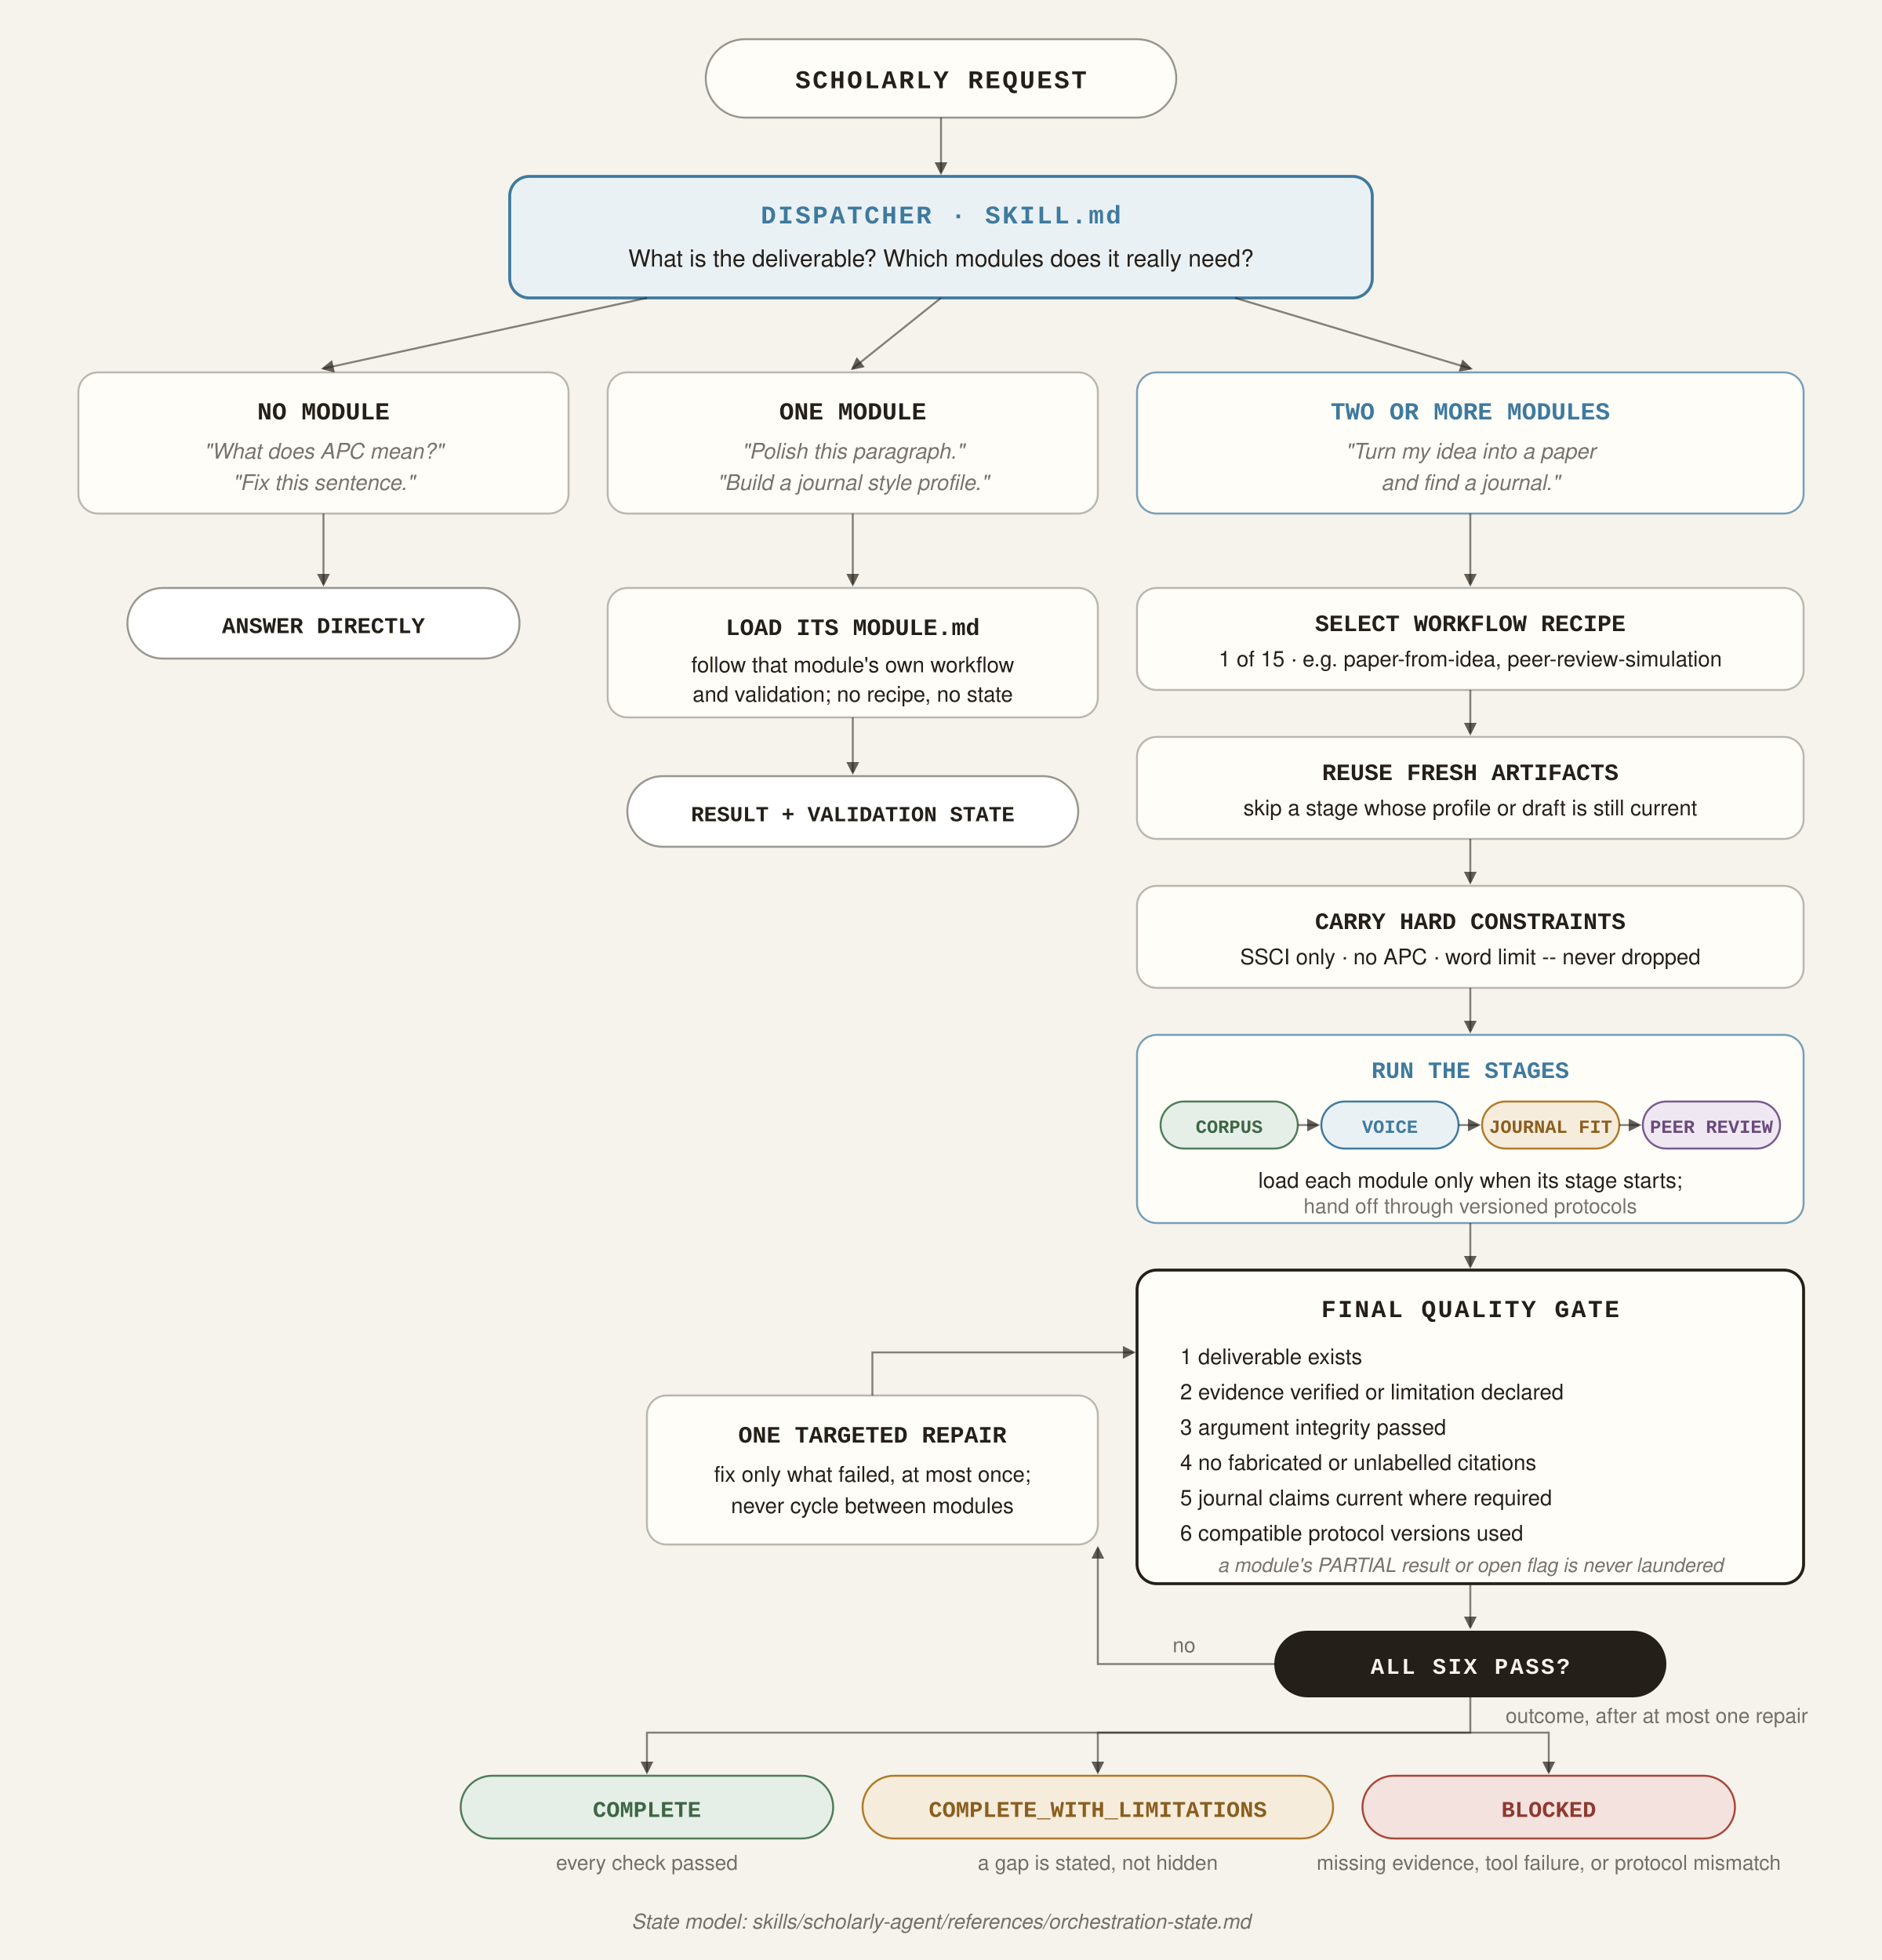
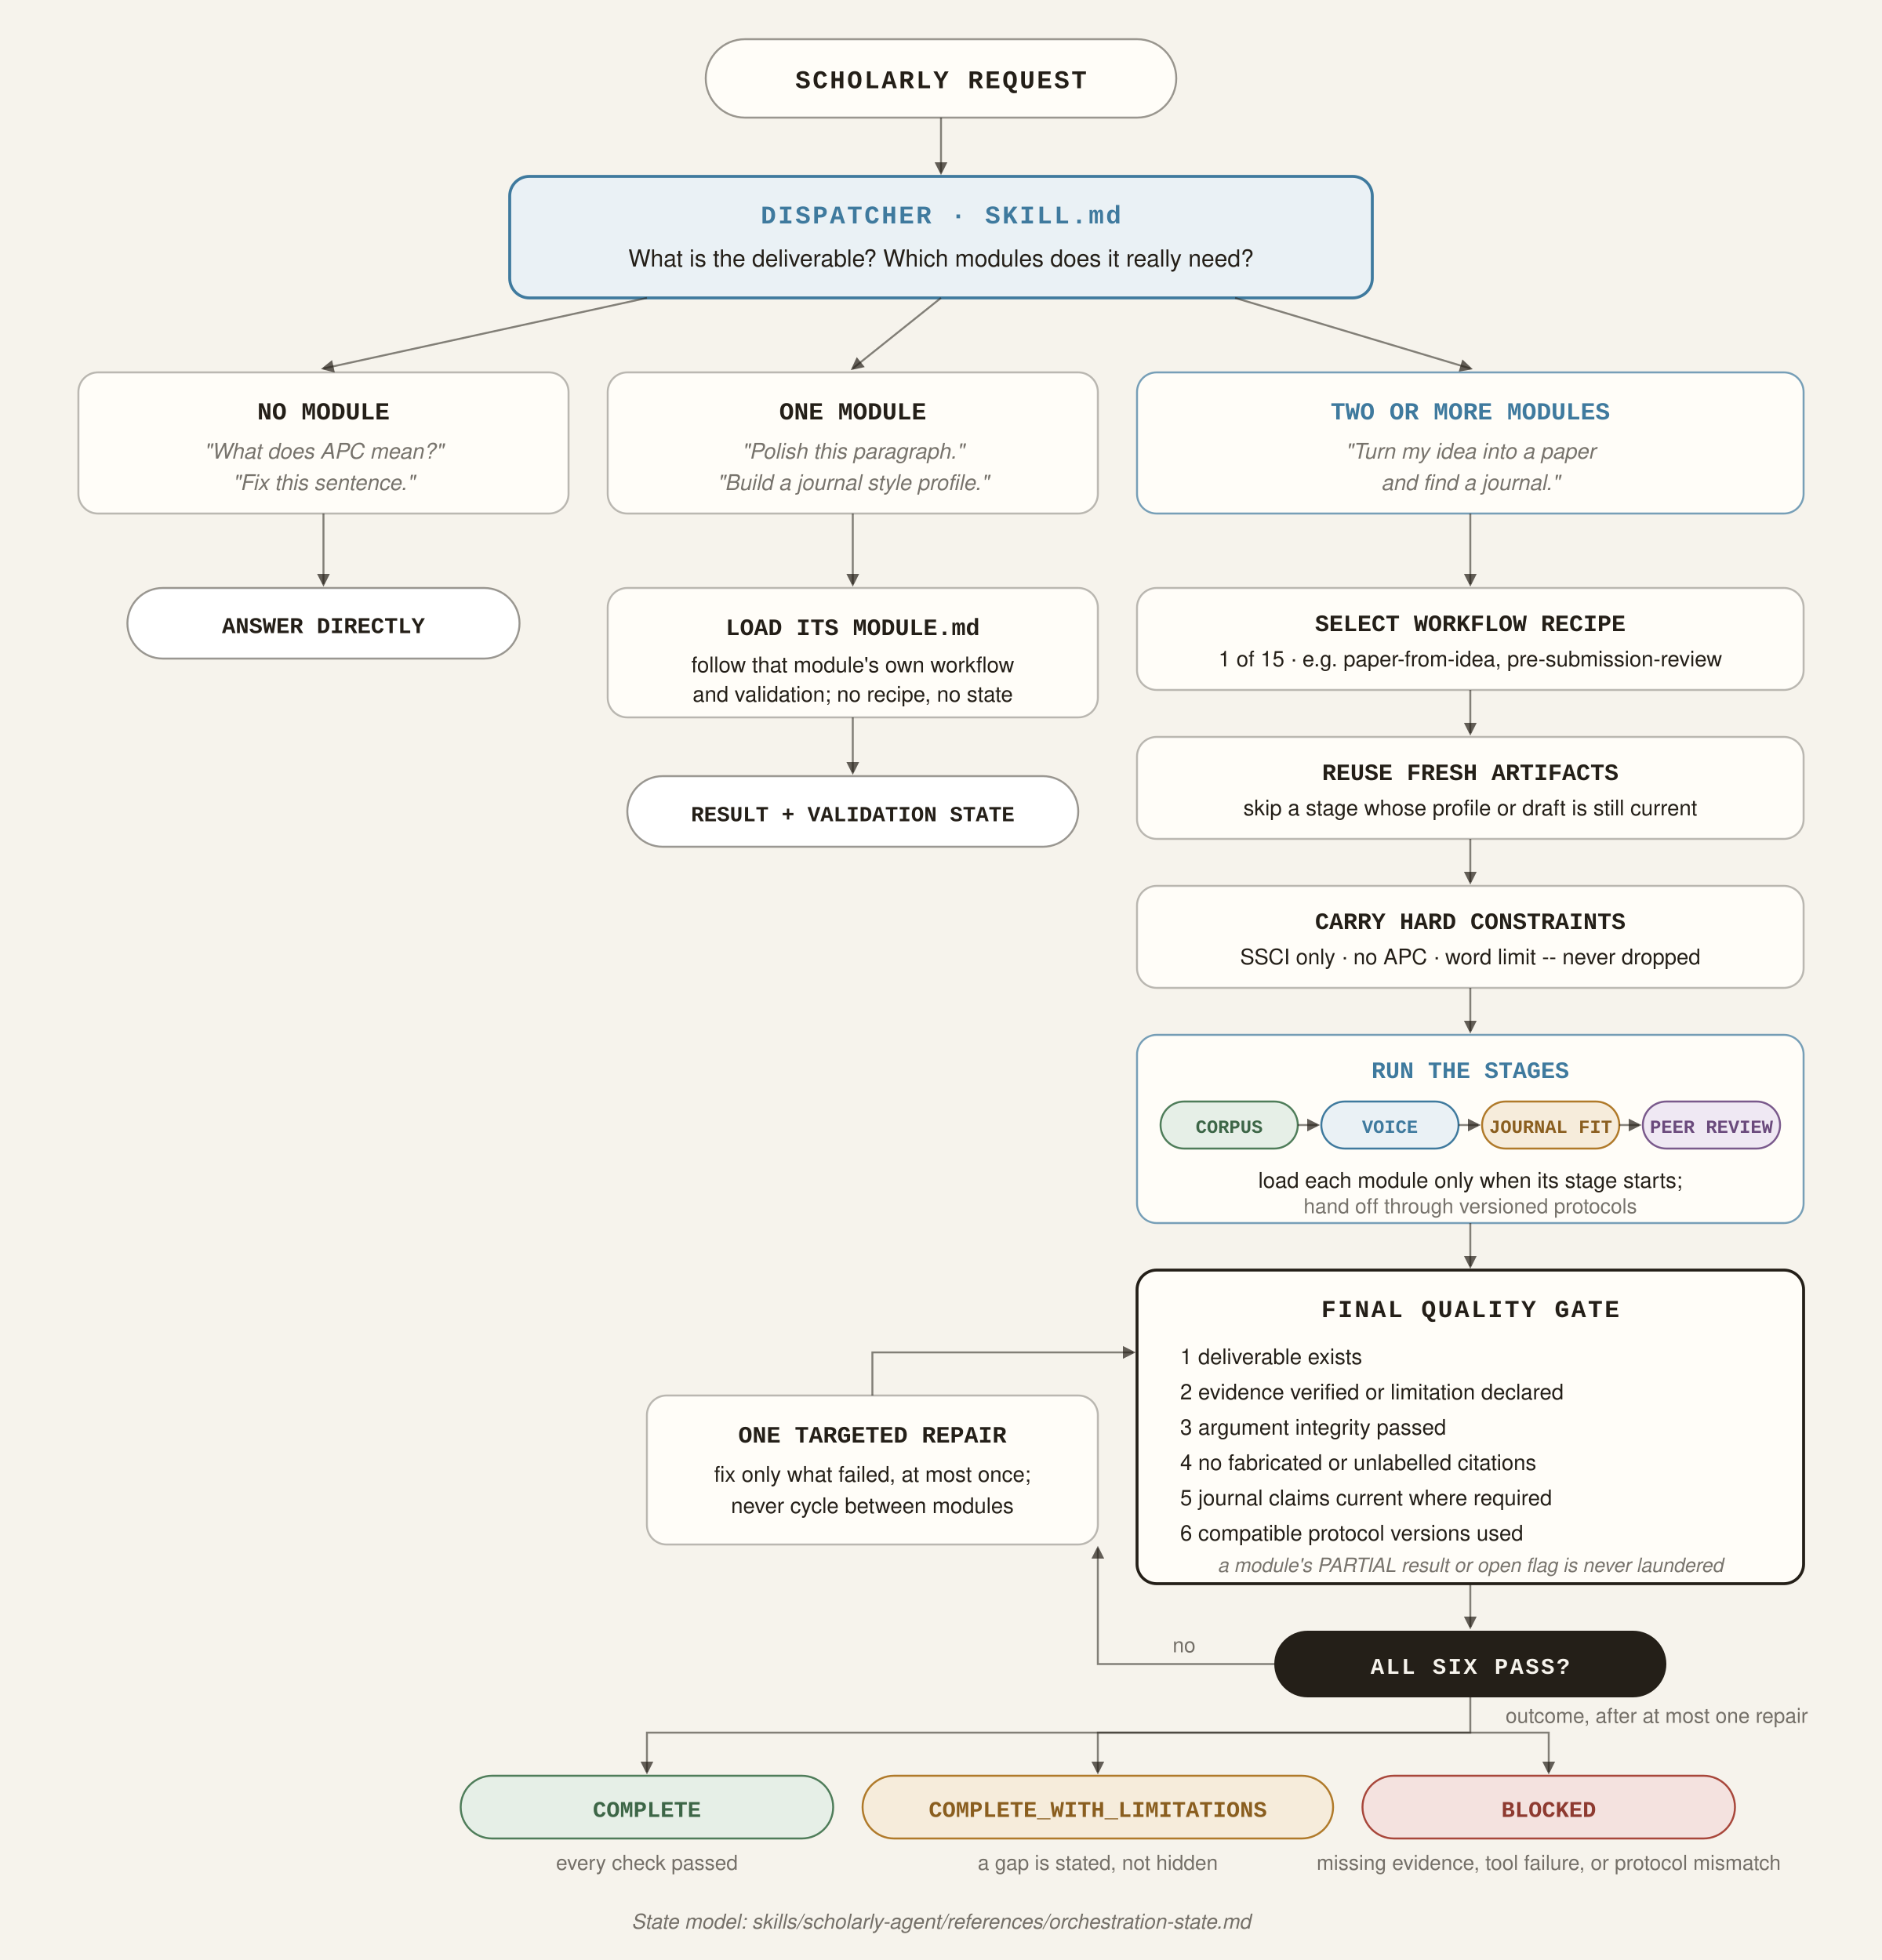
<svg xmlns="http://www.w3.org/2000/svg" viewBox="0 0 960 1000" role="img" aria-label="How the Scholarly Agent handles a request. The dispatcher first asks what the deliverable is and which modules it really needs, then takes one of three paths. No module: a trivial question is answered directly. One module: it loads that module's MODULE.md and returns the module's result with its own validation state. Two or more modules: it selects one of 15 workflow recipes, reuses fresh artifacts, carries hard constraints forward, runs the stages loading each module only when its stage starts and handing off through versioned protocols, then applies a final quality gate of six checks. If a check fails, one targeted repair pass is allowed before the gate is applied again. The workflow ends as COMPLETE, COMPLETE_WITH_LIMITATIONS, or BLOCKED.">
  <defs>
    <marker id="fa" viewBox="0 0 10 10" refX="8" refY="5" markerWidth="6.5" markerHeight="6.5" orient="auto-start-reverse">
      <path d="M0,0 L10,5 L0,10 Z" fill="#241f18" fill-opacity="0.7" />
    </marker>
    <style>
      .mono { font-family: SFMono-Regular, Consolas, 'Liberation Mono', Menlo, monospace; }
      .sans { font-family: -apple-system, BlinkMacSystemFont, 'Segoe UI', Helvetica, Arial, sans-serif; }
      .ink { fill: #241f18; }
      .muted { fill: #241f18; fill-opacity: 0.62; }
      .line { stroke: #241f18; stroke-opacity: 0.55; fill: none; }
      .box { fill: #fffdf8; stroke: #241f18; stroke-opacity: 0.3; }
    </style>
  </defs>
  <rect x="0" y="0" width="960" height="1000" fill="#f6f3ec" />
  <rect x="360" y="20" width="240" height="40" rx="20" fill="#fffdf8" stroke="#241f18" stroke-opacity="0.45" />
  <text x="480" y="45" text-anchor="middle" class="mono ink" font-size="13" font-weight="700" letter-spacing="1">SCHOLARLY REQUEST</text>
  <line x1="480" y1="60" x2="480" y2="88" class="line" marker-end="url(#fa)" />
  <rect x="260" y="90" width="440" height="62" rx="10" fill="#eaf1f5" stroke="#3f7a9e" stroke-width="1.5" />
  <text x="480" y="114" text-anchor="middle" class="mono" font-size="13" font-weight="700" letter-spacing="1" fill="#3f7a9e">DISPATCHER · SKILL.md</text>
  <text x="480" y="136" text-anchor="middle" class="sans ink" font-size="12">What is the deliverable? Which modules does it really need?</text>
  <path d="M330 152 L165 188" class="line" marker-end="url(#fa)" />
  <path d="M480 152 L435 188" class="line" marker-end="url(#fa)" />
  <path d="M630 152 L750 188" class="line" marker-end="url(#fa)" />
  <rect x="40" y="190" width="250" height="72" rx="10" class="box" />
  <text x="165" y="214" text-anchor="middle" class="mono ink" font-size="12.5" font-weight="700">NO MODULE</text>
  <text x="165" y="234" text-anchor="middle" class="sans muted" font-size="11" font-style="italic">"What does APC mean?"</text>
  <text x="165" y="250" text-anchor="middle" class="sans muted" font-size="11" font-style="italic">"Fix this sentence."</text>
  <line x1="165" y1="262" x2="165" y2="298" class="line" marker-end="url(#fa)" />
  <rect x="65" y="300" width="200" height="36" rx="18" fill="#ffffff" stroke="#241f18" stroke-opacity="0.45" />
  <text x="165" y="323" text-anchor="middle" class="mono ink" font-size="11.5" font-weight="700">ANSWER DIRECTLY</text>
  <rect x="310" y="190" width="250" height="72" rx="10" class="box" />
  <text x="435" y="214" text-anchor="middle" class="mono ink" font-size="12.5" font-weight="700">ONE MODULE</text>
  <text x="435" y="234" text-anchor="middle" class="sans muted" font-size="11" font-style="italic">"Polish this paragraph."</text>
  <text x="435" y="250" text-anchor="middle" class="sans muted" font-size="11" font-style="italic">"Build a journal style profile."</text>
  <line x1="435" y1="262" x2="435" y2="298" class="line" marker-end="url(#fa)" />
  <rect x="310" y="300" width="250" height="66" rx="10" class="box" />
  <text x="435" y="324" text-anchor="middle" class="mono ink" font-size="12" font-weight="700">LOAD ITS MODULE.md</text>
  <text x="435" y="343" text-anchor="middle" class="sans ink" font-size="11">follow that module's own workflow</text>
  <text x="435" y="358" text-anchor="middle" class="sans ink" font-size="11">and validation; no recipe, no state</text>
  <line x1="435" y1="366" x2="435" y2="394" class="line" marker-end="url(#fa)" />
  <rect x="320" y="396" width="230" height="36" rx="18" fill="#ffffff" stroke="#241f18" stroke-opacity="0.45" />
  <text x="435" y="419" text-anchor="middle" class="mono ink" font-size="11" font-weight="700">RESULT + VALIDATION STATE</text>
  <rect x="580" y="190" width="340" height="72" rx="10" fill="#fffdf8" stroke="#3f7a9e" stroke-opacity="0.7" />
  <text x="750" y="214" text-anchor="middle" class="mono" font-size="12.5" font-weight="700" fill="#3f7a9e">TWO OR MORE MODULES</text>
  <text x="750" y="234" text-anchor="middle" class="sans muted" font-size="11" font-style="italic">"Turn my idea into a paper</text>
  <text x="750" y="250" text-anchor="middle" class="sans muted" font-size="11" font-style="italic">and find a journal."</text>
  <line x1="750" y1="262" x2="750" y2="298" class="line" marker-end="url(#fa)" />
  <rect x="580" y="300" width="340" height="52" rx="10" class="box" />
  <text x="750" y="322" text-anchor="middle" class="mono ink" font-size="12" font-weight="700">SELECT WORKFLOW RECIPE</text>
-   <text x="750" y="340" text-anchor="middle" class="sans ink" font-size="11">1 of 15 · e.g. paper-from-idea, peer-review-simulation</text>
+   <text x="750" y="340" text-anchor="middle" class="sans ink" font-size="11">1 of 15 · e.g. paper-from-idea, pre-submission-review</text>
  <line x1="750" y1="352" x2="750" y2="374" class="line" marker-end="url(#fa)" />
  <rect x="580" y="376" width="340" height="52" rx="10" class="box" />
  <text x="750" y="398" text-anchor="middle" class="mono ink" font-size="12" font-weight="700">REUSE FRESH ARTIFACTS</text>
  <text x="750" y="416" text-anchor="middle" class="sans ink" font-size="11">skip a stage whose profile or draft is still current</text>
  <line x1="750" y1="428" x2="750" y2="450" class="line" marker-end="url(#fa)" />
  <rect x="580" y="452" width="340" height="52" rx="10" class="box" />
  <text x="750" y="474" text-anchor="middle" class="mono ink" font-size="12" font-weight="700">CARRY HARD CONSTRAINTS</text>
  <text x="750" y="492" text-anchor="middle" class="sans ink" font-size="11">SSCI only · no APC · word limit -- never dropped</text>
  <line x1="750" y1="504" x2="750" y2="526" class="line" marker-end="url(#fa)" />
  <rect x="580" y="528" width="340" height="96" rx="10" fill="#fffdf8" stroke="#3f7a9e" stroke-opacity="0.7" />
  <text x="750" y="550" text-anchor="middle" class="mono" font-size="12" font-weight="700" fill="#3f7a9e">RUN THE STAGES</text>
  <g class="mono" font-size="9.5" font-weight="700">
    <rect x="592" y="562" width="70" height="24" rx="12" fill="#e6efe7" stroke="#4f7d5a" />
    <text x="627" y="578" text-anchor="middle" fill="#3d6647">CORPUS</text>
    <rect x="674" y="562" width="70" height="24" rx="12" fill="#eaf1f5" stroke="#3f7a9e" />
    <text x="709" y="578" text-anchor="middle" fill="#3f7a9e">VOICE</text>
    <rect x="756" y="562" width="70" height="24" rx="12" fill="#f6ecdb" stroke="#b07a2a" />
    <text x="791" y="578" text-anchor="middle" fill="#8a5e1f">JOURNAL FIT</text>
    <rect x="838" y="562" width="70" height="24" rx="12" fill="#efe8f3" stroke="#7a5a8c" />
    <text x="873" y="578" text-anchor="middle" fill="#6a4a7c">PEER REVIEW</text>
  </g>
  <line x1="662" y1="574" x2="672" y2="574" class="line" marker-end="url(#fa)" />
  <line x1="744" y1="574" x2="754" y2="574" class="line" marker-end="url(#fa)" />
  <line x1="826" y1="574" x2="836" y2="574" class="line" marker-end="url(#fa)" />
  <text x="750" y="606" text-anchor="middle" class="sans ink" font-size="11">load each module only when its stage starts;</text>
  <text x="750" y="619" text-anchor="middle" class="sans muted" font-size="10.5">hand off through versioned protocols</text>
  <line x1="750" y1="624" x2="750" y2="646" class="line" marker-end="url(#fa)" />
  <rect x="580" y="648" width="340" height="160" rx="10" fill="#fffdf8" stroke="#241f18" stroke-width="1.5" />
  <text x="750" y="672" text-anchor="middle" class="mono ink" font-size="12.5" font-weight="700" letter-spacing="1">FINAL QUALITY GATE</text>
  <g class="sans ink" font-size="11">
    <text x="602" y="696">1  deliverable exists</text>
    <text x="602" y="714">2  evidence verified or limitation declared</text>
    <text x="602" y="732">3  argument integrity passed</text>
    <text x="602" y="750">4  no fabricated or unlabelled citations</text>
    <text x="602" y="768">5  journal claims current where required</text>
    <text x="602" y="786">6  compatible protocol versions used</text>
  </g>
  <text x="750" y="802" text-anchor="middle" class="sans muted" font-size="10" font-style="italic">a module's PARTIAL result or open flag is never laundered</text>
  <line x1="750" y1="808" x2="750" y2="830" class="line" marker-end="url(#fa)" />
  <rect x="650" y="832" width="200" height="34" rx="17" fill="#241f18" />
  <text x="750" y="854" text-anchor="middle" class="mono" font-size="11.5" font-weight="700" letter-spacing="1" fill="#f6f3ec">ALL SIX PASS?</text>
  <path d="M650 849 L560 849 L560 790" class="line" marker-end="url(#fa)" />
  <text x="604" y="843" text-anchor="middle" class="sans muted" font-size="10.5">no</text>
  <rect x="330" y="712" width="230" height="76" rx="10" class="box" />
  <text x="445" y="736" text-anchor="middle" class="mono ink" font-size="12" font-weight="700">ONE TARGETED REPAIR</text>
  <text x="445" y="756" text-anchor="middle" class="sans ink" font-size="11">fix only what failed, at most once;</text>
  <text x="445" y="772" text-anchor="middle" class="sans ink" font-size="11">never cycle between modules</text>
  <path d="M445 712 L445 690 L578 690" class="line" marker-end="url(#fa)" />
  <path d="M750 866 L750 884 L330 884 L330 904" class="line" marker-end="url(#fa)" />
  <path d="M750 884 L560 884 L560 904" class="line" marker-end="url(#fa)" />
  <path d="M750 884 L790 884 L790 904" class="line" marker-end="url(#fa)" />
  <text x="768" y="879" class="sans muted" font-size="10.5">outcome, after at most one repair</text>
  <g class="mono" font-size="11.5" font-weight="700">
    <rect x="235" y="906" width="190" height="32" rx="16" fill="#e6efe7" stroke="#4f7d5a" />
    <text x="330" y="927" text-anchor="middle" fill="#3d6647">COMPLETE</text>
    <rect x="440" y="906" width="240" height="32" rx="16" fill="#f6ecdb" stroke="#b07a2a" />
    <text x="560" y="927" text-anchor="middle" fill="#8a5e1f">COMPLETE_WITH_LIMITATIONS</text>
    <rect x="695" y="906" width="190" height="32" rx="16" fill="#f4e2df" stroke="#a8473b" />
    <text x="790" y="927" text-anchor="middle" fill="#8e3a30">BLOCKED</text>
  </g>
  <g class="sans muted" font-size="10.5" text-anchor="middle">
    <text x="330" y="954">every check passed</text>
    <text x="560" y="954">a gap is stated, not hidden</text>
    <text x="790" y="954">missing evidence, tool failure, or protocol mismatch</text>
  </g>
  <text x="480" y="984" text-anchor="middle" class="sans muted" font-size="10.5" font-style="italic">State model: skills/scholarly-agent/references/orchestration-state.md</text>
</svg>
